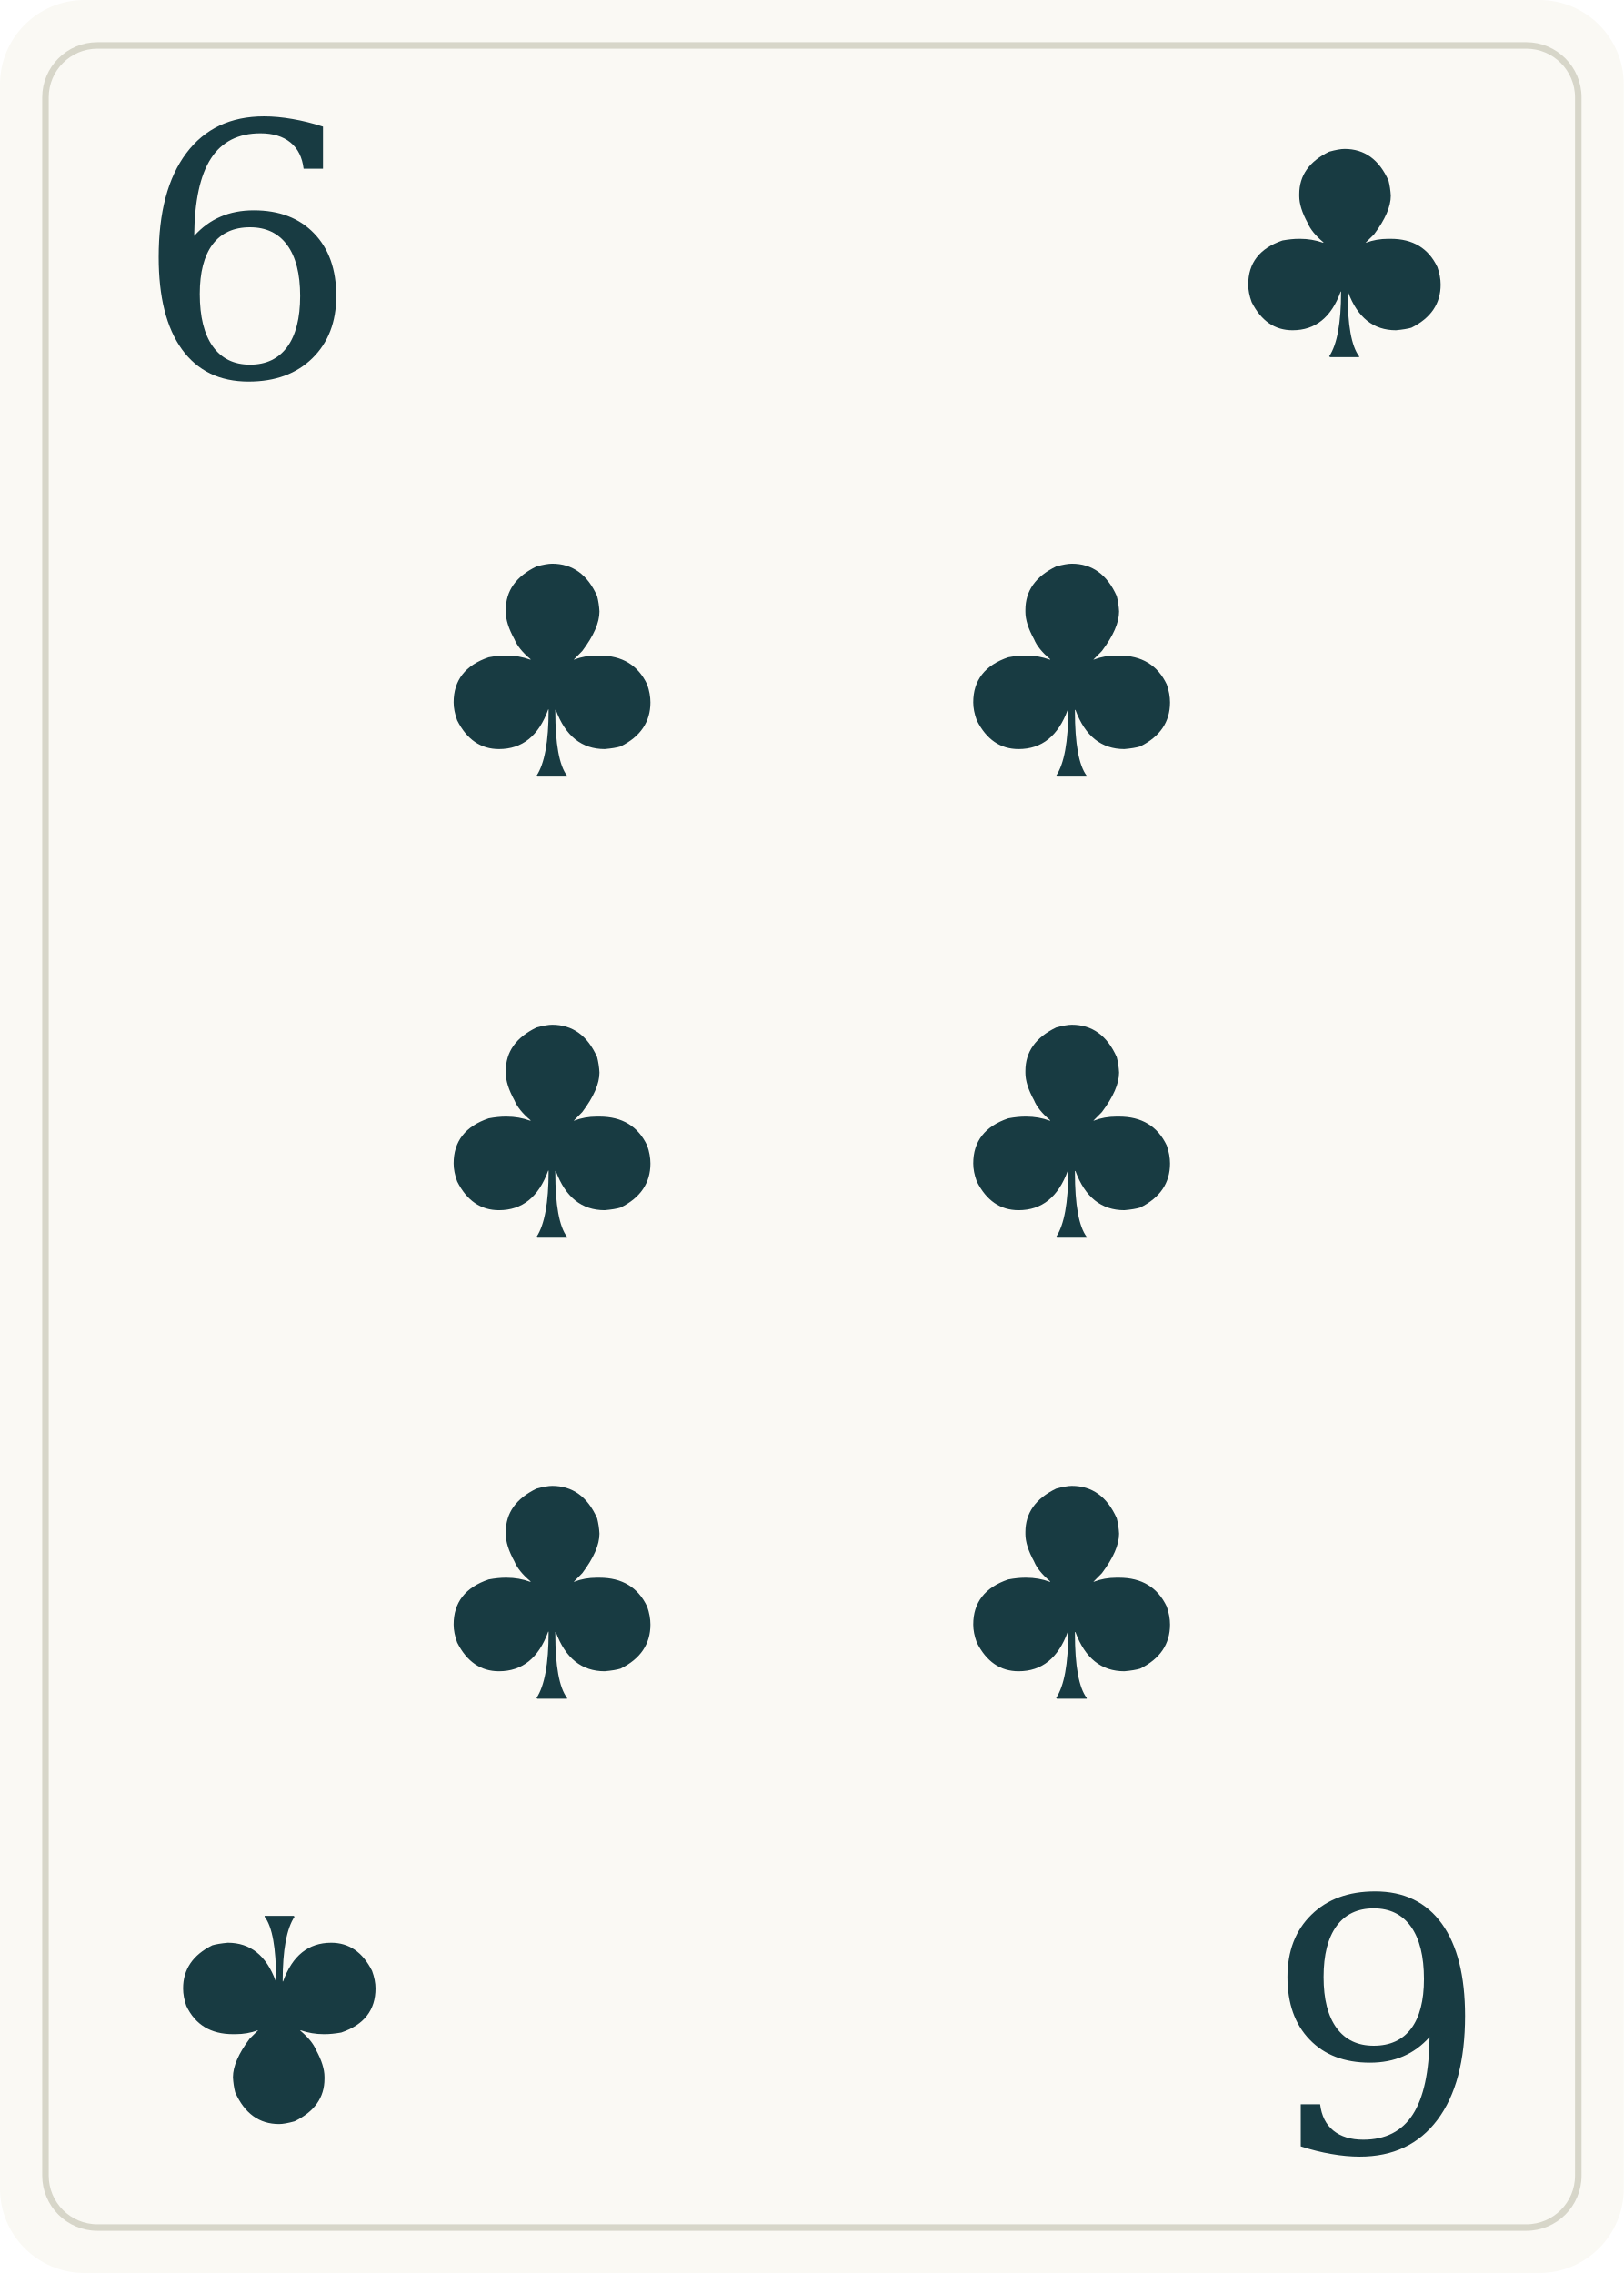
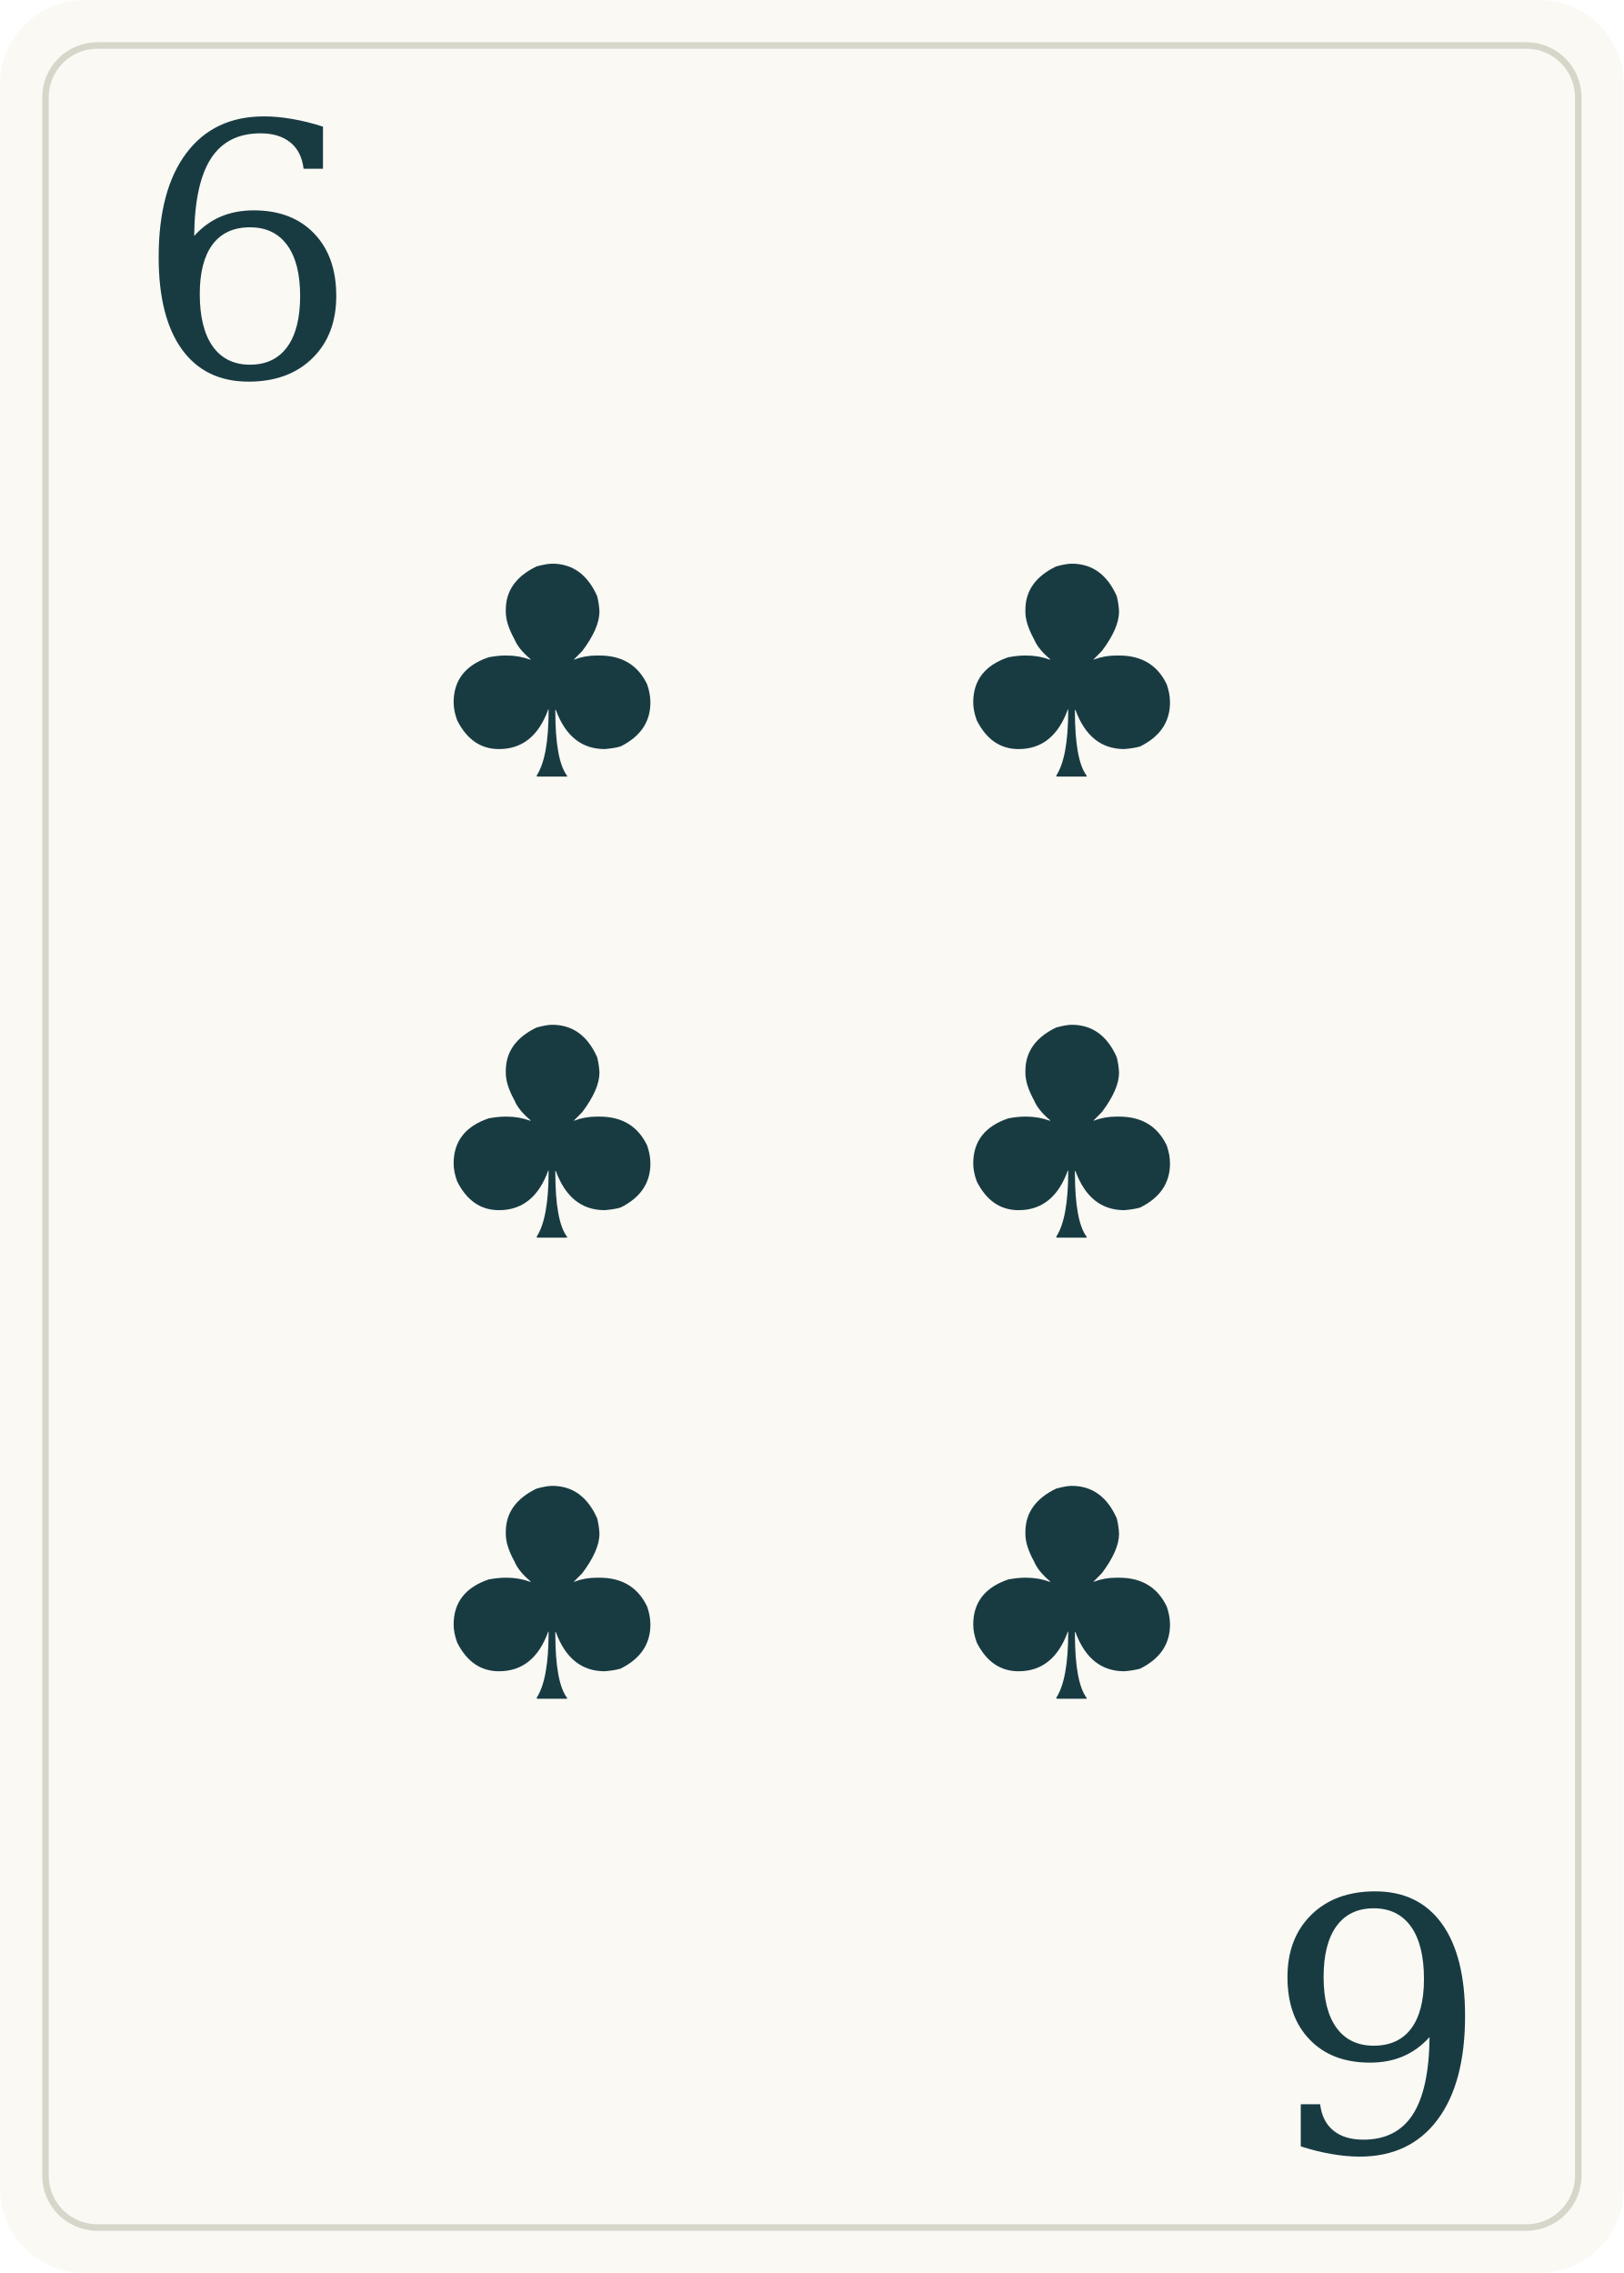
<svg xmlns="http://www.w3.org/2000/svg" width="250" height="350" viewBox="0 0 250 350">
  <rect width="250" height="350" rx="13" fill="#faf9f4" />
  <rect x="7" y="7" width="236" height="336" rx="8" fill="none" stroke="#d7d6c9" />
  <g fill="#183b42" font-family="Georgia,DejaVu Serif,serif" text-anchor="middle">
    <text x="38" y="58" font-size="54">6</text>
-     <text x="207" y="55" font-size="44">♣</text>
    <g transform="rotate(180 125 175)">
      <text x="38" y="58" font-size="54">6</text>
-       <text x="207" y="55" font-size="44">♣</text>
    </g>
    <text x="85" y="104" dominant-baseline="central" font-size="45">♣</text>
    <text x="165" y="104" dominant-baseline="central" font-size="45">♣</text>
    <text x="85" y="175" dominant-baseline="central" font-size="45">♣</text>
    <text x="165" y="175" dominant-baseline="central" font-size="45">♣</text>
    <text x="85" y="246" dominant-baseline="central" font-size="45">♣</text>
    <text x="165" y="246" dominant-baseline="central" font-size="45">♣</text>
  </g>
</svg>
